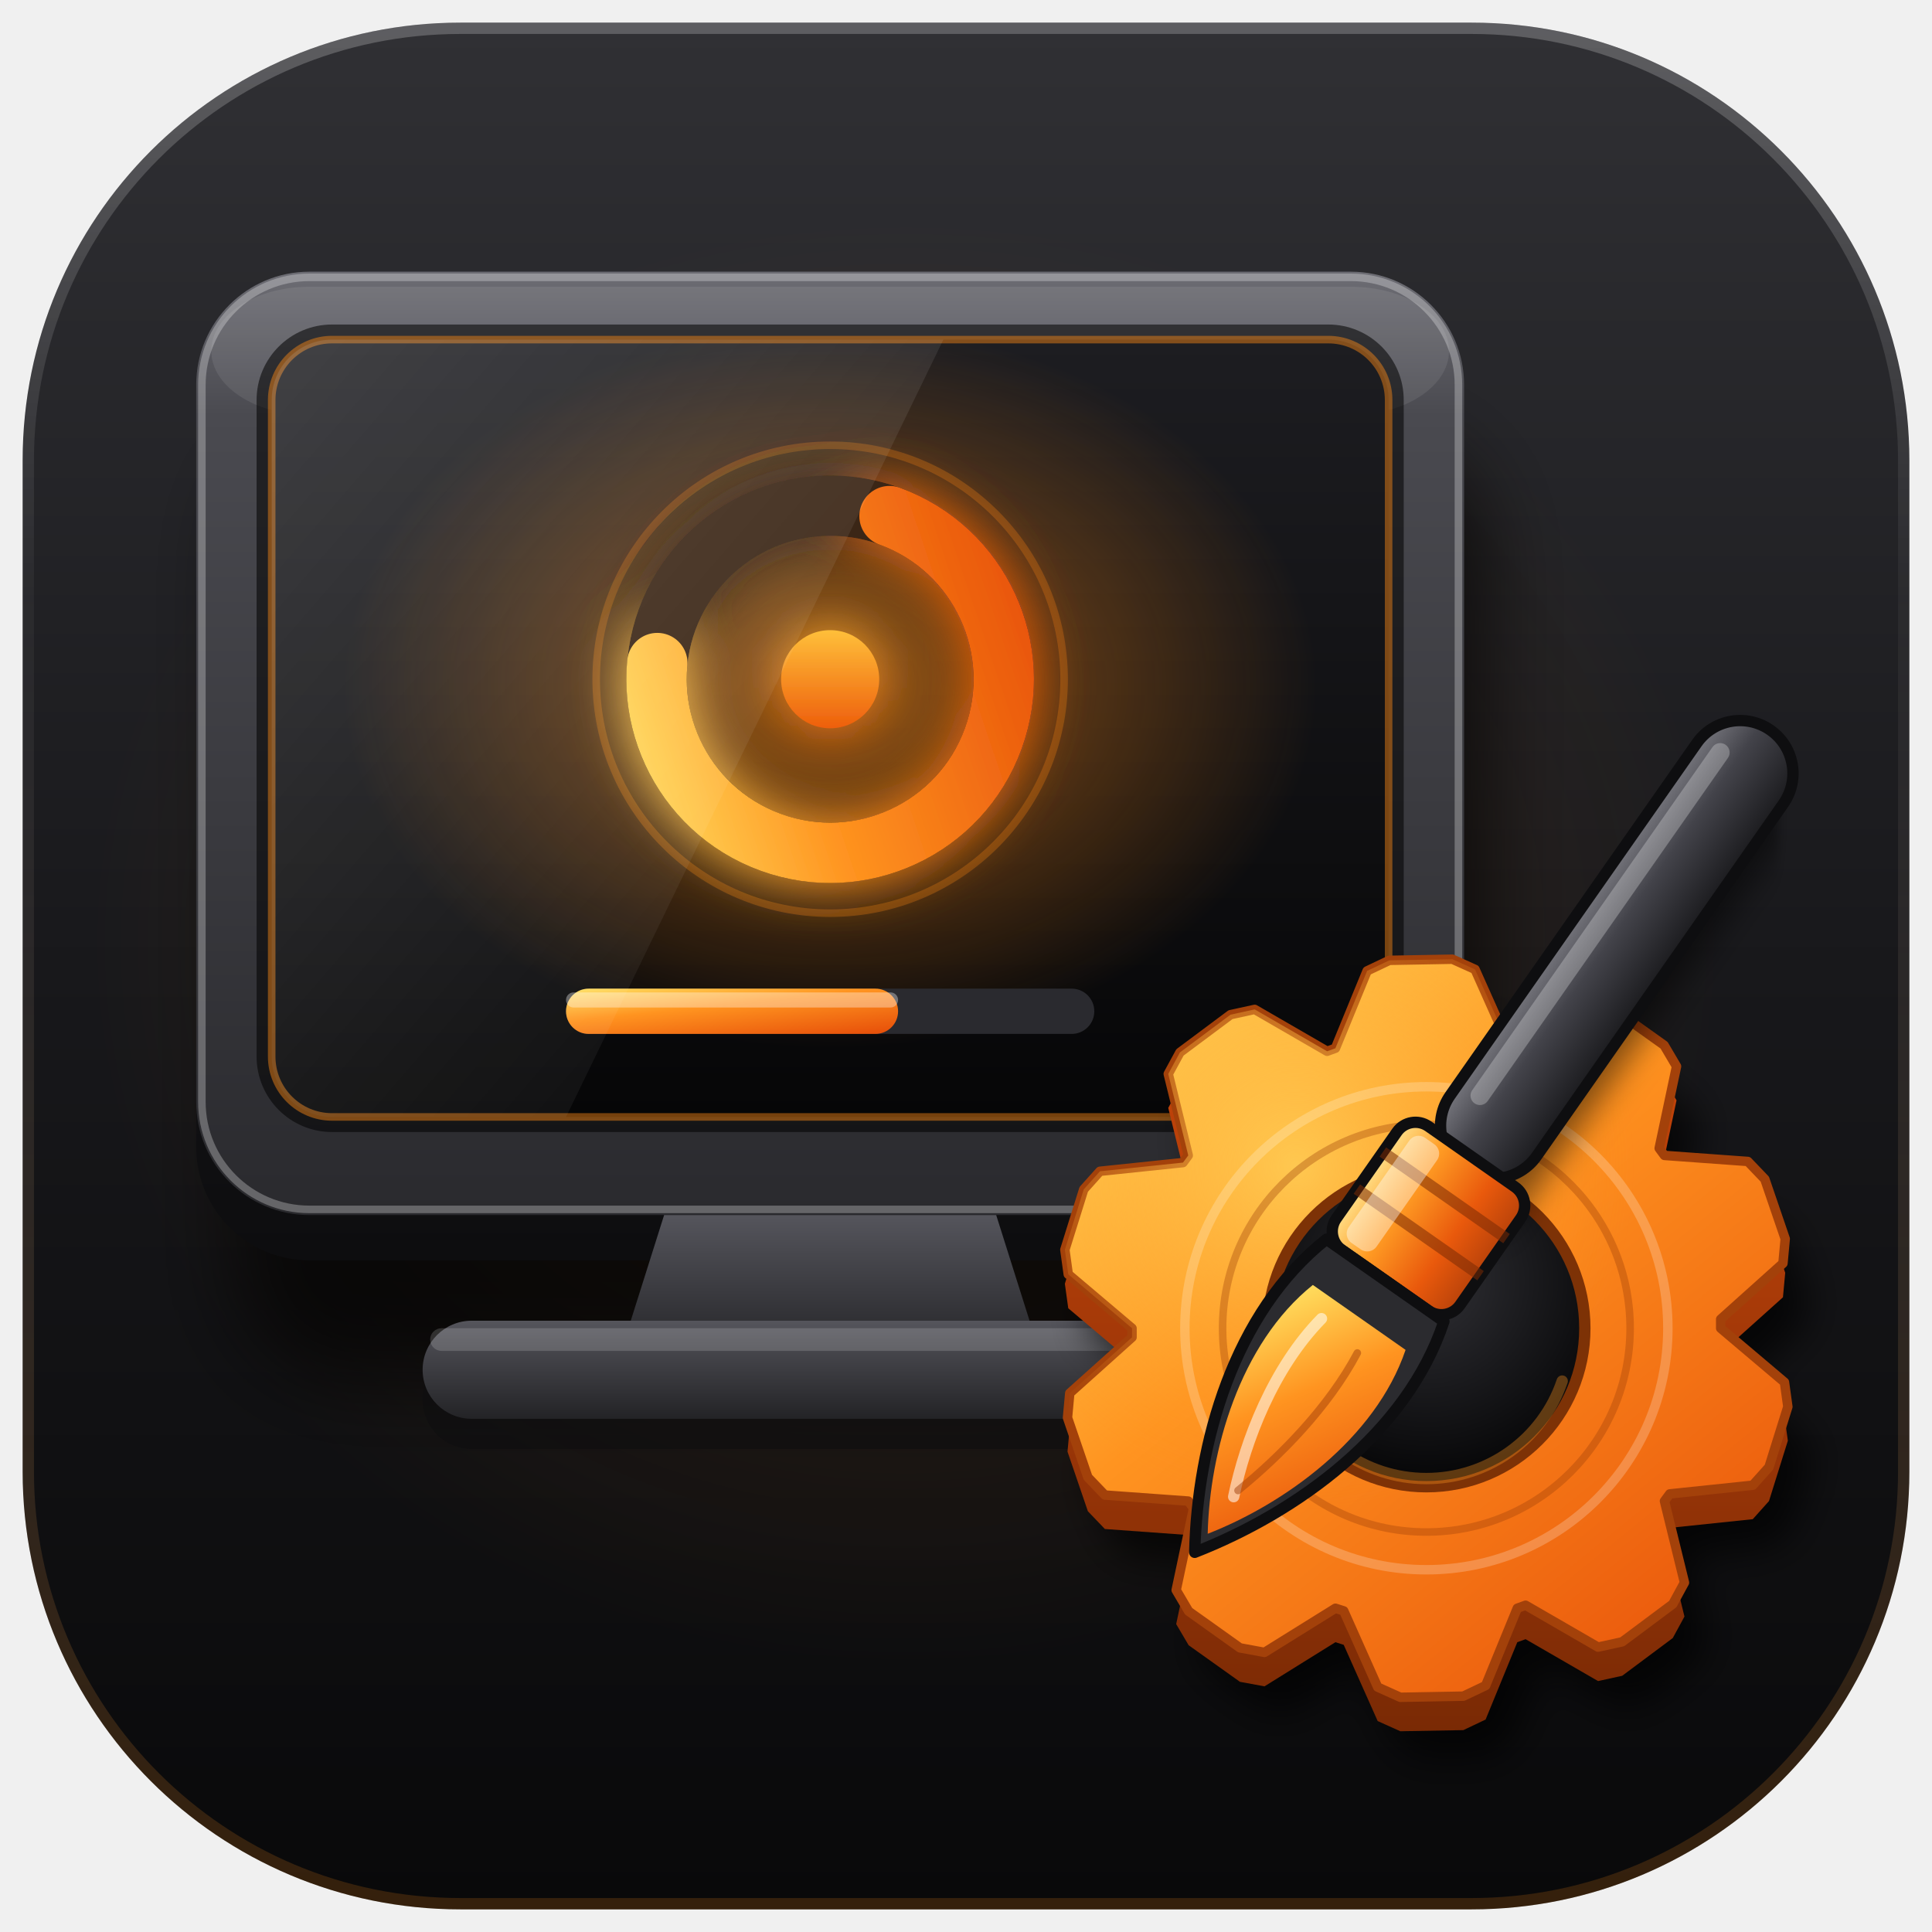
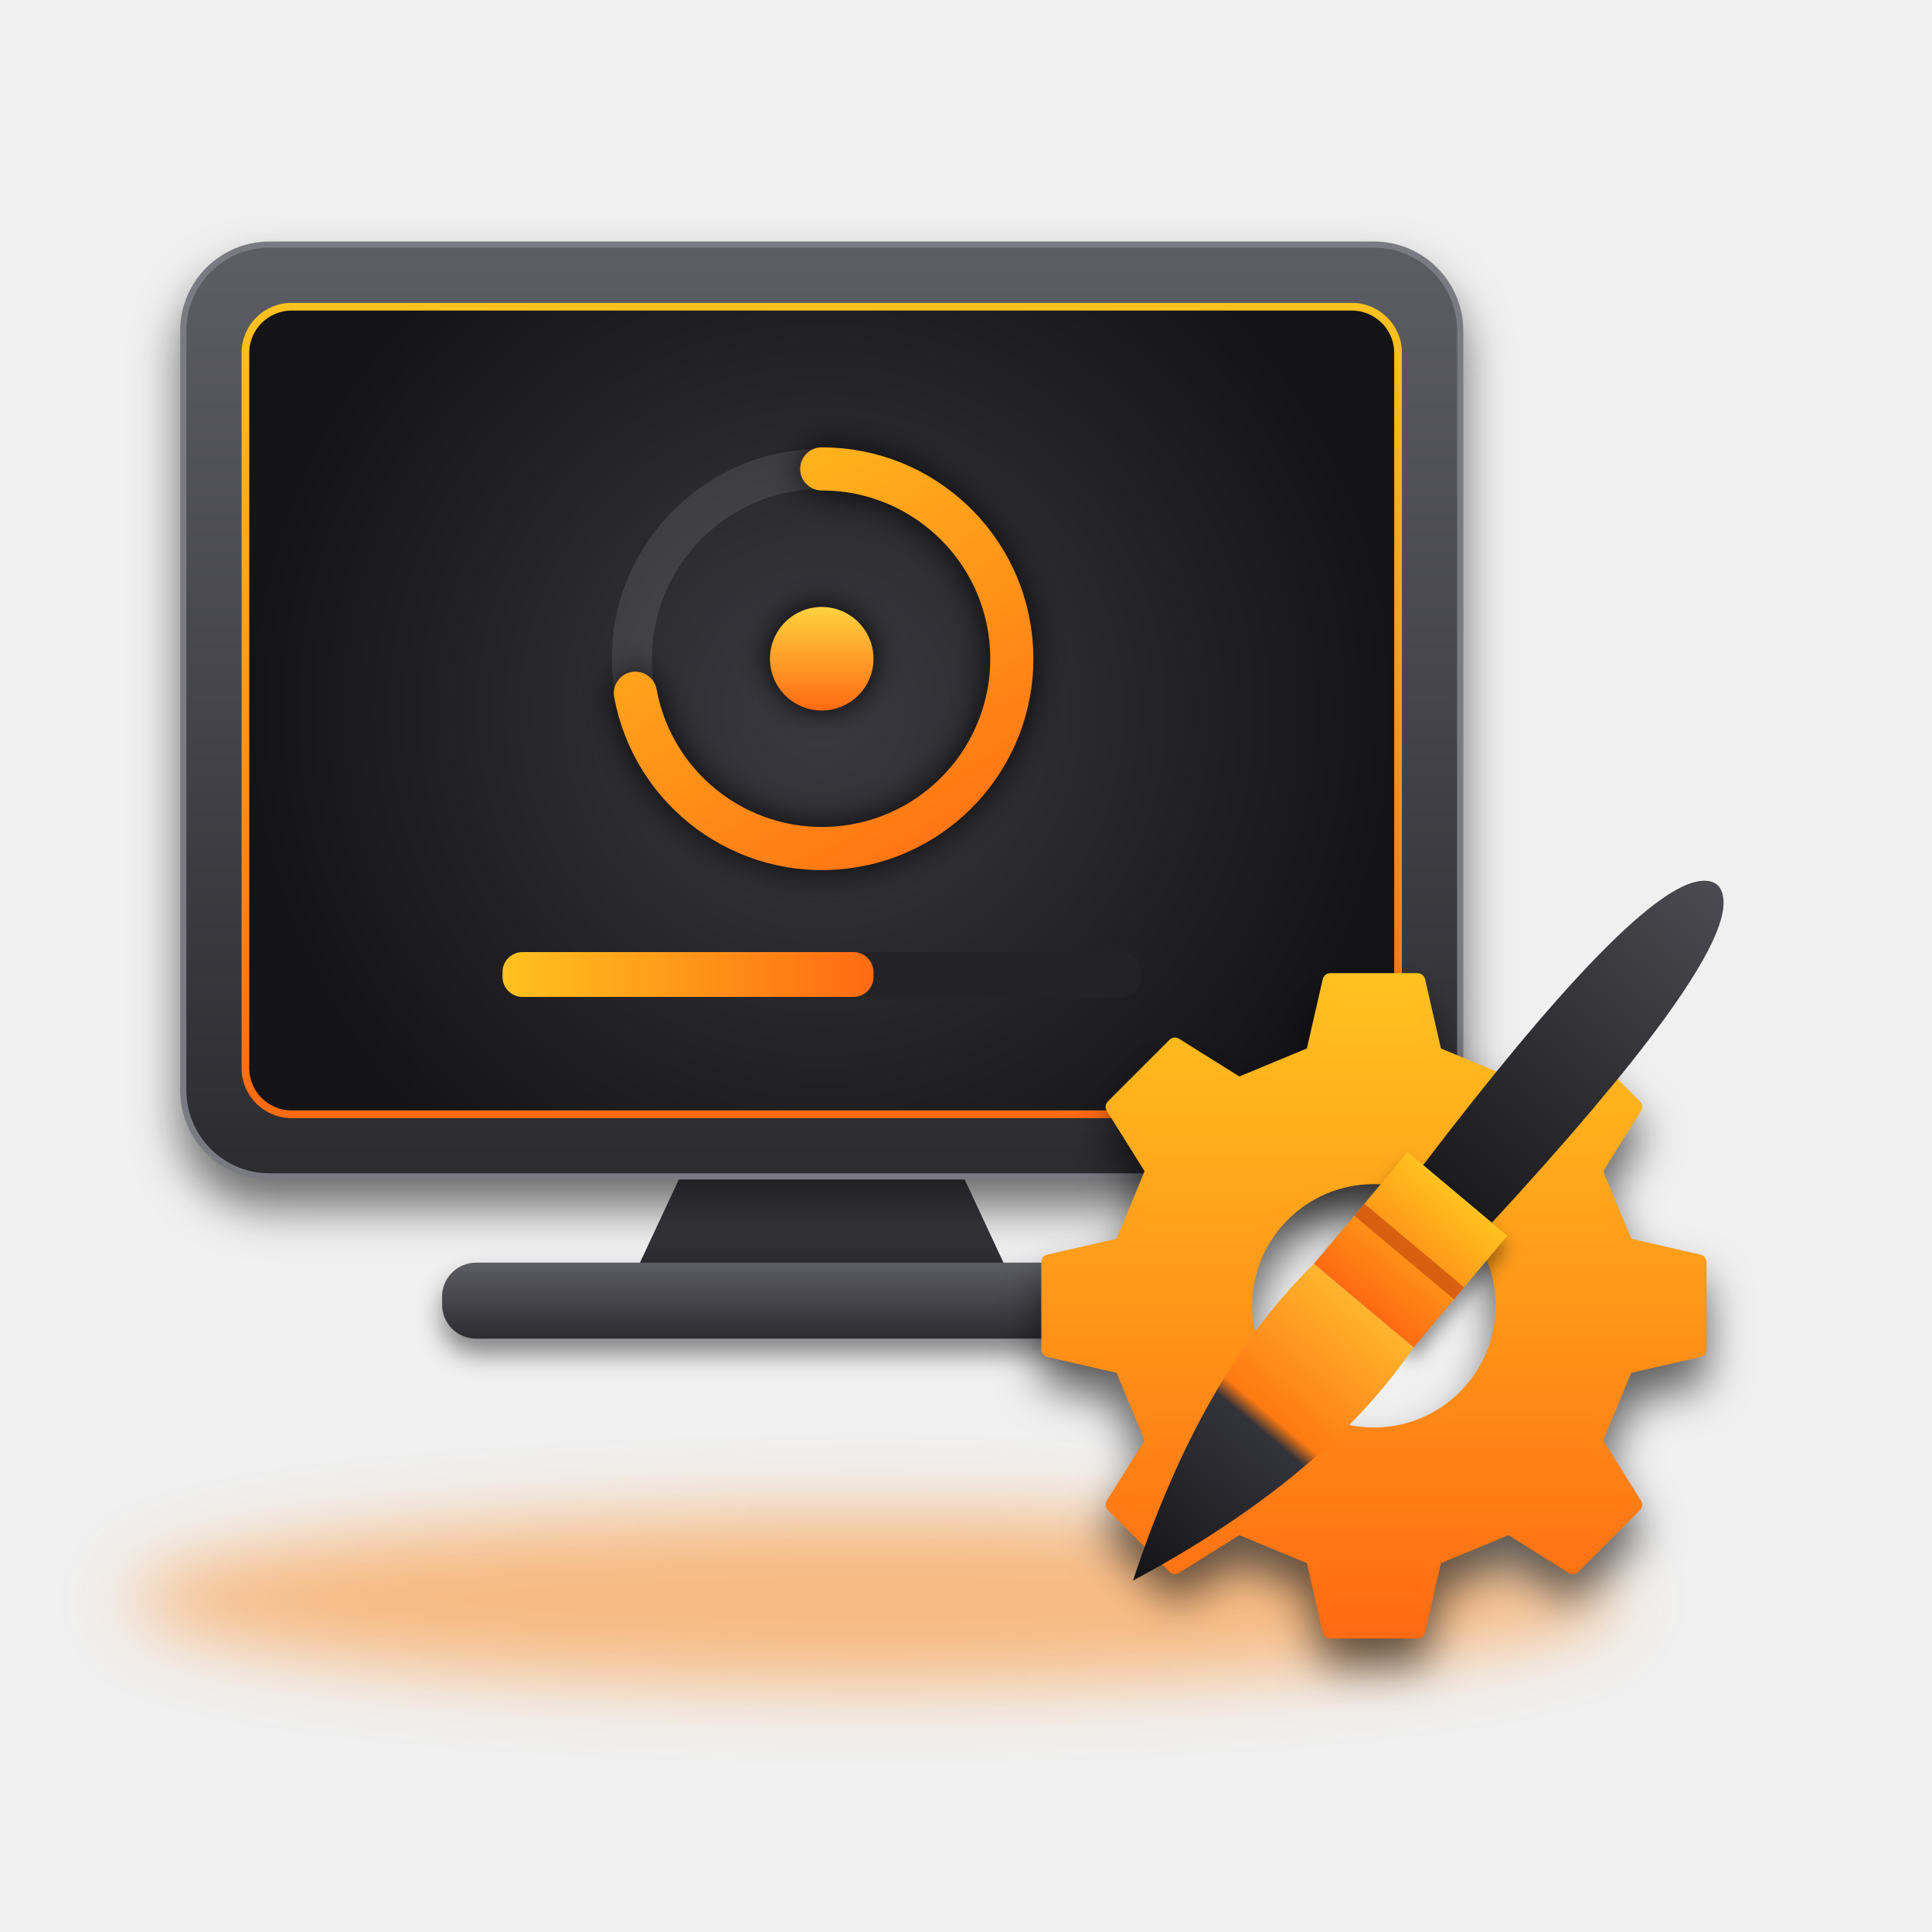
- <svg xmlns="http://www.w3.org/2000/svg" width="512" height="512" viewBox="0 0 512 512">
+ <svg xmlns="http://www.w3.org/2000/svg" width="1254" height="1254" viewBox="0 0 1254 1254">
  <defs>
-     <linearGradient id="tile" x1="0" y1="0" x2="0" y2="1">
-       <stop offset="0" stop-color="#303034" />
-       <stop offset="0.5" stop-color="#18181b" />
-       <stop offset="1" stop-color="#09090a" />
+     <filter id="filter-1" filterUnits="userSpaceOnUse" x="15.86" y="912.46" width="1102.2" height="251" color-interpolation-filters="sRGB">
+       <feGaussianBlur in="SourceGraphic" stdDeviation="22.5" />
+     </filter>
+     <linearGradient id="linear-gradient-1" x1="533.36" y1="746.76" x2="533.36" y2="830.76" gradientUnits="userSpaceOnUse">
+       <stop offset="0" stop-color="#4c4c53" />
+       <stop offset="1" stop-color="#26262a" />
    </linearGradient>
-     <linearGradient id="rim" x1="0" y1="0" x2="0" y2="1">
-       <stop offset="0" stop-color="#fff" stop-opacity="0.22" />
-       <stop offset="0.3" stop-color="#fff" stop-opacity="0.04" />
-       <stop offset="1" stop-color="#ff8a14" stop-opacity="0.18" />
-     </linearGradient>
-     <linearGradient id="bezel" x1="0" y1="0" x2="0" y2="1">
-       <stop offset="0" stop-color="#6c6c73" />
-       <stop offset="0.15" stop-color="#4a4a50" />
-       <stop offset="1" stop-color="#2a2a2e" />
-     </linearGradient>
-     <linearGradient id="side" x1="0" y1="0" x2="0" y2="1">
-       <stop offset="0" stop-color="#202023" />
-       <stop offset="1" stop-color="#0d0d0f" />
-     </linearGradient>
-     <linearGradient id="screen" x1="0" y1="0" x2="0" y2="1">
-       <stop offset="0" stop-color="#1d1d21" />
-       <stop offset="1" stop-color="#060607" />
-     </linearGradient>
-     <linearGradient id="glass" x1="0" y1="0" x2="1" y2="1">
-       <stop offset="0" stop-color="#fff" stop-opacity="0.16" />
-       <stop offset="1" stop-color="#fff" stop-opacity="0" />
-     </linearGradient>
-     <linearGradient id="orange" x1="0.1" y1="0" x2="0.9" y2="1">
-       <stop offset="0" stop-color="#ffd95a" />
-       <stop offset="0.4" stop-color="#ff9420" />
-       <stop offset="1" stop-color="#e8520a" />
-     </linearGradient>
-     <linearGradient id="orangeV" x1="0" y1="0" x2="0" y2="1">
-       <stop offset="0" stop-color="#ffbf3a" />
-       <stop offset="1" stop-color="#ee5f0c" />
-     </linearGradient>
-     <linearGradient id="orangeDark" x1="0" y1="0" x2="0" y2="1">
-       <stop offset="0" stop-color="#c9460a" />
-       <stop offset="1" stop-color="#7a2a05" />
-     </linearGradient>
-     <linearGradient id="handle" x1="0" y1="0" x2="1" y2="0">
-       <stop offset="0" stop-color="#76767d" />
-       <stop offset="0.4" stop-color="#43434a" />
-       <stop offset="1" stop-color="#1b1b1e" />
-     </linearGradient>
-     <linearGradient id="metal" x1="0" y1="0" x2="1" y2="0">
-       <stop offset="0" stop-color="#ffe08a" />
-       <stop offset="0.3" stop-color="#ff9c24" />
-       <stop offset="0.7" stop-color="#e9590c" />
-       <stop offset="1" stop-color="#b8420a" />
-     </linearGradient>
-     <linearGradient id="stand" x1="0" y1="0" x2="0" y2="1">
-       <stop offset="0" stop-color="#55555c" />
-       <stop offset="1" stop-color="#232326" />
-     </linearGradient>
-     <radialGradient id="halo" cx="0.5" cy="0.5" r="0.5">
-       <stop offset="0" stop-color="#ff8a14" stop-opacity="0.55" />
-       <stop offset="1" stop-color="#ff8a14" stop-opacity="0" />
-     </radialGradient>
-     <radialGradient id="face" cx="0.32" cy="0.28" r="0.85">
-       <stop offset="0" stop-color="#ffd25a" stop-opacity="0.75" />
-       <stop offset="0.55" stop-color="#ff9420" stop-opacity="0" />
-     </radialGradient>
-     <radialGradient id="hole" cx="0.5" cy="0.35" r="0.65">
-       <stop offset="0" stop-color="#303035" />
-       <stop offset="1" stop-color="#050506" />
-     </radialGradient>
-     <filter id="glow" x="-60%" y="-60%" width="220%" height="220%">
-       <feGaussianBlur stdDeviation="7" result="b" />
+     <filter id="filter-2" filterUnits="userSpaceOnUse" x="250.96" y="783.56" width="564.8" height="121.28" data-vc-blend="multiply" color-interpolation-filters="sRGB">
+       <feGaussianBlur in="SourceAlpha" stdDeviation="8" />
+       <feOffset dx="0" dy="10" result="shadow" />
+       <feFlood flood-color="#000000" flood-opacity="0.45" />
+       <feComposite in2="shadow" operator="in" result="paint" />
      <feMerge>
-         <feMergeNode in="b" />
+         <feMergeNode in="paint" />
        <feMergeNode in="SourceGraphic" />
      </feMerge>
    </filter>
-     <filter id="softglow" x="-60%" y="-60%" width="220%" height="220%">
-       <feGaussianBlur stdDeviation="14" />
+     <linearGradient id="linear-gradient-2" x1="533.36" y1="819.56" x2="533.36" y2="868.84" gradientUnits="userSpaceOnUse">
+       <stop offset="0" stop-color="#5d5d64" />
+       <stop offset="1" stop-color="#2c2c31" />
+     </linearGradient>
+     <filter id="filter-3" filterUnits="userSpaceOnUse" x="51.96" y="91.76" width="962.8" height="738.8" data-vc-blend="multiply" color-interpolation-filters="sRGB">
+       <feGaussianBlur in="SourceAlpha" stdDeviation="15" />
+       <feOffset dx="0" dy="18" result="shadow" />
+       <feFlood flood-color="#000000" flood-opacity="0.55" />
+       <feComposite in2="shadow" operator="in" result="paint" />
+       <feMerge>
+         <feMergeNode in="paint" />
+         <feMergeNode in="SourceGraphic" />
+       </feMerge>
    </filter>
-     <filter id="blur" x="-30%" y="-30%" width="160%" height="170%">
-       <feGaussianBlur stdDeviation="11" />
+     <linearGradient id="linear-gradient-3" x1="533.36" y1="158.76" x2="533.36" y2="763.56" gradientUnits="userSpaceOnUse">
+       <stop offset="0" stop-color="#5d5d64" />
+       <stop offset="1" stop-color="#2b2b30" />
+     </linearGradient>
+     <radialGradient id="radial-gradient-1" cx="533.36" cy="461.16" r="374.08" gradientUnits="userSpaceOnUse">
+       <stop offset="0" stop-color="#3a3a40" />
+       <stop offset="1" stop-color="#141417" />
+     </radialGradient>
+     <linearGradient id="linear-gradient-4" x1="533.36" y1="196.58" x2="533.36" y2="725.74" gradientUnits="userSpaceOnUse">
+       <stop offset="0" stop-color="#ffc21f" />
+       <stop offset="1" stop-color="#ff6a12" />
+     </linearGradient>
+     <filter id="filter-4" filterUnits="userSpaceOnUse" x="363.4" y="255.36" width="342.35" height="344.411" data-vc-blend="multiply" color-interpolation-filters="sRGB">
+       <feGaussianBlur in="SourceAlpha" stdDeviation="11" />
+       <feOffset dx="0" dy="0" result="shadow" />
+       <feFlood flood-color="#000000" flood-opacity="0.8" />
+       <feComposite in2="shadow" operator="in" result="paint" />
+       <feMerge>
+         <feMergeNode in="paint" />
+         <feMergeNode in="SourceGraphic" />
+       </feMerge>
    </filter>
-     <filter id="blur4" x="-30%" y="-30%" width="160%" height="160%">
-       <feGaussianBlur stdDeviation="5" />
+     <linearGradient id="linear-gradient-5" x1="441.12" y1="265.696" x2="628.03" y2="589.435" gradientUnits="userSpaceOnUse">
+       <stop offset="0" stop-color="#ffc21f" />
+       <stop offset="1" stop-color="#ff6a12" />
+     </linearGradient>
+     <filter id="filter-5" filterUnits="userSpaceOnUse" x="467.76" y="361.96" width="131.2" height="131.2" data-vc-blend="multiply" color-interpolation-filters="sRGB">
+       <feGaussianBlur in="SourceAlpha" stdDeviation="10" />
+       <feOffset dx="0" dy="0" result="shadow" />
+       <feFlood flood-color="#000000" flood-opacity="0.9" />
+       <feComposite in2="shadow" operator="in" result="paint" />
+       <feMerge>
+         <feMergeNode in="paint" />
+         <feMergeNode in="SourceGraphic" />
+       </feMerge>
    </filter>
-     <clipPath id="screenClip">
-       <rect x="72" y="90" width="296" height="206" rx="16" />
-     </clipPath>
+     <linearGradient id="linear-gradient-6" x1="533.36" y1="393.96" x2="533.36" y2="461.16" gradientUnits="userSpaceOnUse">
+       <stop offset="0" stop-color="#ffd23f" />
+       <stop offset="1" stop-color="#ff6a12" />
+     </linearGradient>
+     <linearGradient id="linear-gradient-7" x1="326.16" y1="632.52" x2="566.96" y2="632.52" gradientUnits="userSpaceOnUse">
+       <stop offset="0" stop-color="#ffc21f" />
+       <stop offset="1" stop-color="#ff6a12" />
+     </linearGradient>
+     <filter id="filter-6" filterUnits="userSpaceOnUse" x="613.864" y="569.664" width="555.792" height="555.792" data-vc-blend="multiply" color-interpolation-filters="sRGB">
+       <feGaussianBlur in="SourceAlpha" stdDeviation="14" />
+       <feOffset dx="0" dy="18" result="shadow" />
+       <feFlood flood-color="#000000" flood-opacity="0.6" />
+       <feComposite in2="shadow" operator="in" result="paint" />
+       <feMerge>
+         <feMergeNode in="paint" />
+         <feMergeNode in="SourceGraphic" />
+       </feMerge>
+     </filter>
+     <linearGradient id="linear-gradient-8" x1="891.76" y1="636.664" x2="891.76" y2="1058.456" gradientUnits="userSpaceOnUse">
+       <stop offset="0" stop-color="#ffc21f" />
+       <stop offset="1" stop-color="#ff6a12" />
+     </linearGradient>
+     <linearGradient id="linear-gradient-9" x1="891.76" y1="631.664" x2="891.76" y2="1063.456" gradientUnits="userSpaceOnUse">
+       <stop offset="0" stop-color="#ffc21f" />
+       <stop offset="1" stop-color="#ff6a12" />
+     </linearGradient>
+     <linearGradient id="linear-gradient-10" x1="1114.458" y1="574.181" x2="945.996" y2="774.946" gradientUnits="userSpaceOnUse">
+       <stop offset="0" stop-color="#4a4a50" />
+       <stop offset="1" stop-color="#1b1b1e" />
+     </linearGradient>
+     <filter id="filter-7" filterUnits="userSpaceOnUse" x="824.817" y="719.805" width="181.524" height="182.781" data-vc-blend="multiply" color-interpolation-filters="sRGB">
+       <feGaussianBlur in="SourceAlpha" stdDeviation="6" />
+       <feOffset dx="0" dy="8" result="shadow" />
+       <feFlood flood-color="#000000" flood-opacity="0.4" />
+       <feComposite in2="shadow" operator="in" result="paint" />
+       <feMerge>
+         <feMergeNode in="paint" />
+         <feMergeNode in="SourceGraphic" />
+       </feMerge>
+     </filter>
+     <linearGradient id="linear-gradient-11" x1="945.996" y1="774.946" x2="885.163" y2="847.444" gradientUnits="userSpaceOnUse">
+       <stop offset="0" stop-color="#ffc21f" />
+       <stop offset="1" stop-color="#ff6a12" />
+     </linearGradient>
+     <linearGradient id="linear-gradient-12" x1="885.163" y1="847.444" x2="735.419" y2="1025.902" gradientUnits="userSpaceOnUse">
+       <stop offset="0" stop-color="#ffb52e" />
+       <stop offset="0.4" stop-color="#ff7a12" />
+       <stop offset="0.45" stop-color="#33333a" />
+       <stop offset="1" stop-color="#141417" />
+     </linearGradient>
  </defs>
-   <rect x="6" y="6" width="500" height="500" rx="116" fill="url(#tile)" />
-   <rect x="7.5" y="7.5" width="497" height="497" rx="114.5" fill="none" stroke="url(#rim)" stroke-width="3" />
-   <ellipse cx="240" cy="250" rx="220" ry="190" fill="url(#halo)" opacity="0.28" />
-   <rect x="62" y="116" width="332" height="250" rx="30" fill="#000" opacity="0.65" filter="url(#blur)" />
-   <rect x="52" y="84" width="336" height="250" rx="30" fill="url(#side)" />
-   <rect x="52" y="72" width="336" height="250" rx="30" fill="url(#bezel)" />
-   <rect x="53.5" y="73.5" width="333" height="247" rx="28.5" fill="none" stroke="#fff" stroke-opacity="0.28" stroke-width="2" />
-   <rect x="56" y="76" width="328" height="34" rx="26" fill="#fff" opacity="0.08" />
-   <rect x="68" y="86" width="304" height="214" rx="20" fill="#000" opacity="0.55" />
-   <rect x="72" y="90" width="296" height="206" rx="16" fill="url(#screen)" />
-   <rect x="72" y="90" width="296" height="206" rx="16" fill="none" stroke="#ff8a14" stroke-opacity="0.45" stroke-width="2" />
-   <g clip-path="url(#screenClip)">
-     <ellipse cx="220" cy="182" rx="130" ry="96" fill="url(#halo)" />
-     <circle cx="220" cy="180" r="62" fill="none" stroke="#ff8a14" stroke-opacity="0.28" stroke-width="2" />
-     <g filter="url(#glow)">
-       <circle cx="220" cy="180" r="46" fill="none" stroke="#3b2718" stroke-width="16" />
-       <circle cx="220" cy="180" r="46" fill="none" stroke="url(#orange)" stroke-width="16" stroke-linecap="round" stroke-dasharray="205 90" transform="rotate(-70 220 180)" />
-       <circle cx="220" cy="180" r="13" fill="url(#orangeV)" />
+   <g id="Layer_1" data-name="Layer 1">
+   </g>
+   <g id="Resplandor">
+     <g filter="url(#filter-1)">
+       <path d="M85.36 1037.96 C85.36 1007.032 300.98 981.96 566.96 981.96 C832.94 981.96 1048.56 1007.032 1048.56 1037.96 C1048.56 1068.888 832.94 1093.96 566.96 1093.96 C300.98 1093.96 85.36 1068.888 85.36 1037.96 Z" fill="#ff7a00" opacity="0.45" />
    </g>
-     <rect x="150" y="262" width="140" height="12" rx="6" fill="#2a2a2f" />
-     <rect x="150" y="262" width="88" height="12" rx="6" fill="url(#orange)" />
-     <rect x="150" y="263" width="88" height="4" rx="2" fill="#fff" opacity="0.35" />
-     <polygon points="72,90 250,90 150,296 72,296" fill="url(#glass)" />
  </g>
-   <path d="M176 322 L264 322 L276 360 L164 360 Z" fill="url(#stand)" />
-   <rect x="112" y="352" width="216" height="26" rx="13" fill="#0d0d0f" opacity="0.6" transform="translate(0 6)" />
-   <rect x="112" y="350" width="216" height="26" rx="13" fill="url(#stand)" />
-   <rect x="114" y="352" width="212" height="6" rx="3" fill="#fff" opacity="0.16" />
-   <path d="M462.0 368.0 L478.9 382.3 L479.8 388.8 L474.8 404.8 L470.5 409.6 L448.5 411.9 L447.1 413.8 L452.4 435.4 L449.3 441.1 L435.9 451.1 L429.5 452.5 L410.3 441.4 L408.1 442.2 L399.7 462.7 L393.8 465.5 L377.1 465.8 L371.1 463.1 L362.1 442.9 L359.9 442.2 L341.1 453.9 L334.6 452.7 L321.0 443.0 L317.7 437.4 L322.3 415.7 L320.9 413.8 L298.8 412.2 L294.3 407.5 L288.9 391.7 L289.5 385.2 L306.0 370.4 L306.0 368.0 L289.1 353.7 L288.2 347.2 L293.2 331.2 L297.5 326.4 L319.5 324.1 L320.9 322.2 L315.6 300.6 L318.7 294.9 L332.1 284.9 L338.5 283.5 L357.7 294.6 L359.9 293.8 L368.3 273.3 L374.2 270.5 L390.9 270.2 L396.9 272.9 L405.9 293.1 L408.1 293.8 L426.9 282.1 L433.4 283.3 L447.0 293.0 L450.3 298.6 L445.7 320.3 L447.1 322.2 L469.2 323.8 L473.7 328.5 L479.1 344.3 L478.5 350.8 L462.0 365.6 Z" fill="#000" opacity="0.7" filter="url(#blur4)" />
-   <path d="M456.0 361.0 L472.9 375.3 L473.8 381.8 L468.8 397.8 L464.5 402.6 L442.5 404.9 L441.1 406.8 L446.4 428.4 L443.3 434.1 L429.9 444.1 L423.5 445.5 L404.3 434.4 L402.1 435.2 L393.7 455.7 L387.8 458.5 L371.1 458.8 L365.1 456.1 L356.1 435.9 L353.9 435.2 L335.1 446.9 L328.6 445.7 L315.0 436.0 L311.7 430.4 L316.3 408.7 L314.9 406.8 L292.8 405.2 L288.3 400.5 L282.9 384.7 L283.5 378.2 L300.0 363.4 L300.0 361.0 L283.1 346.7 L282.2 340.2 L287.2 324.2 L291.5 319.4 L313.5 317.1 L314.9 315.2 L309.6 293.6 L312.7 287.9 L326.1 277.9 L332.5 276.5 L351.7 287.6 L353.9 286.8 L362.3 266.3 L368.2 263.5 L384.9 263.2 L390.9 265.9 L399.9 286.1 L402.1 286.8 L420.9 275.1 L427.4 276.3 L441.0 286.0 L444.3 291.6 L439.7 313.3 L441.1 315.2 L463.2 316.8 L467.7 321.5 L473.1 337.3 L472.5 343.8 L456.0 358.6 Z" fill="url(#orangeDark)" />
-   <path d="M456.0 352.0 L472.9 366.3 L473.8 372.8 L468.8 388.8 L464.5 393.6 L442.5 395.9 L441.1 397.8 L446.4 419.4 L443.3 425.1 L429.9 435.1 L423.5 436.5 L404.3 425.4 L402.1 426.2 L393.7 446.7 L387.8 449.5 L371.1 449.8 L365.1 447.1 L356.1 426.9 L353.9 426.2 L335.1 437.9 L328.6 436.7 L315.0 427.0 L311.7 421.4 L316.3 399.7 L314.9 397.8 L292.8 396.2 L288.3 391.5 L282.9 375.7 L283.5 369.2 L300.0 354.4 L300.0 352.0 L283.1 337.7 L282.2 331.2 L287.2 315.2 L291.5 310.4 L313.5 308.1 L314.9 306.2 L309.6 284.6 L312.7 278.9 L326.1 268.9 L332.5 267.5 L351.7 278.6 L353.9 277.8 L362.3 257.3 L368.2 254.5 L384.9 254.2 L390.9 256.9 L399.9 277.1 L402.1 277.8 L420.9 266.1 L427.4 267.3 L441.0 277.0 L444.3 282.6 L439.7 304.3 L441.1 306.2 L463.2 307.8 L467.7 312.5 L473.1 328.3 L472.5 334.8 L456.0 349.6 Z" fill="url(#orange)" stroke="#a3410a" stroke-width="2.5" stroke-linejoin="round" />
-   <path d="M456.0 352.0 L472.9 366.3 L473.8 372.8 L468.8 388.8 L464.5 393.6 L442.5 395.9 L441.1 397.8 L446.4 419.4 L443.3 425.1 L429.9 435.1 L423.5 436.5 L404.3 425.4 L402.1 426.2 L393.7 446.7 L387.8 449.5 L371.1 449.8 L365.1 447.1 L356.1 426.9 L353.9 426.2 L335.1 437.9 L328.6 436.7 L315.0 427.0 L311.7 421.4 L316.3 399.7 L314.9 397.8 L292.8 396.2 L288.3 391.5 L282.9 375.7 L283.5 369.2 L300.0 354.4 L300.0 352.0 L283.1 337.7 L282.2 331.2 L287.2 315.2 L291.5 310.4 L313.5 308.1 L314.9 306.2 L309.6 284.6 L312.7 278.9 L326.1 268.9 L332.5 267.5 L351.7 278.6 L353.9 277.8 L362.3 257.3 L368.2 254.5 L384.9 254.2 L390.9 256.9 L399.9 277.1 L402.1 277.8 L420.9 266.1 L427.4 267.3 L441.0 277.0 L444.3 282.6 L439.7 304.3 L441.1 306.2 L463.2 307.8 L467.7 312.5 L473.1 328.3 L472.5 334.8 L456.0 349.6 Z" fill="url(#face)" />
-   <circle cx="378" cy="352" r="64" fill="none" stroke="#fff" stroke-opacity="0.22" stroke-width="2.5" />
-   <circle cx="378" cy="352" r="54" fill="none" stroke="#9a3c06" stroke-opacity="0.35" stroke-width="2" />
-   <circle cx="378" cy="352" r="42" fill="url(#hole)" stroke="#7d3206" stroke-width="3" />
-   <path d="M342 366 A38 38 0 0 0 414 366" fill="none" stroke="#ff9420" stroke-opacity="0.35" stroke-width="3" stroke-linecap="round" />
-   <g transform="translate(382 318) rotate(35)">
-     <rect x="-12" y="-146" width="24" height="136" rx="12" fill="#000" opacity="0.5" transform="translate(7 8)" filter="url(#blur4)" />
-     <rect x="-14" y="-152" width="28" height="142" rx="14" fill="url(#handle)" stroke="#0e0e10" stroke-width="3" />
-     <rect x="-10" y="-142" width="5" height="116" rx="2.5" fill="#fff" fill-opacity="0.26" />
-     <rect x="-20" y="-14" width="40" height="40" rx="6" fill="url(#metal)" stroke="#0e0e10" stroke-width="3" />
-     <rect x="-20" y="-3" width="40" height="3" fill="#7a2a05" fill-opacity="0.55" />
-     <rect x="-20" y="9" width="40" height="3" fill="#7a2a05" fill-opacity="0.55" />
-     <rect x="-16" y="-11" width="9" height="34" rx="3" fill="#fff" fill-opacity="0.4" />
-     <path d="M-19 26 C-28 56 -16 90 0 114 C16 90 28 56 19 26 Z" fill="#2b2b2f" stroke="#0e0e10" stroke-width="3" stroke-linejoin="round" />
-     <path d="M-15 38 C-22 62 -12 90 0 108 C12 90 22 62 15 38 Z" fill="url(#orange)" />
-     <path d="M-8 44 C-11 62 -6 82 0 96" fill="none" stroke="#fff" stroke-opacity="0.55" stroke-width="3" stroke-linecap="round" />
-     <path d="M5 46 C7 62 4 80 0 94" fill="none" stroke="#a3410a" stroke-opacity="0.5" stroke-width="2" stroke-linecap="round" />
+   <g id="Soporte">
+     <path d="M449.36 746.76 L617.36 746.76 L656.56 830.76 L410.16 830.76 Z" fill="url(#linear-gradient-1)" />
+     <g filter="url(#filter-2)">
+       <path d="M308.96 819.56 L757.76 819.56 C769.91 819.56 779.76 829.41 779.76 841.56 L779.76 846.84 C779.76 858.99 769.91 868.84 757.76 868.84 L308.96 868.84 C296.81 868.84 286.96 858.99 286.96 846.84 L286.96 841.56 C286.96 829.41 296.81 819.56 308.96 819.56 Z" fill="url(#linear-gradient-2)" />
+     </g>
+   </g>
+   <g id="Monitor">
+     <g filter="url(#filter-3)">
+       <path d="M174.96 158.76 L891.76 158.76 C922.688 158.76 947.76 183.832 947.76 214.76 L947.76 707.56 C947.76 738.488 922.688 763.56 891.76 763.56 L174.96 763.56 C144.032 763.56 118.96 738.488 118.96 707.56 L118.96 214.76 C118.96 183.832 144.032 158.76 174.96 158.76 Z" fill="url(#linear-gradient-3)" stroke="#7a7a82" stroke-width="4" stroke-miterlimit="10" />
+     </g>
+     <path d="M189.28 199.08 L877.44 199.08 C894.009 199.08 907.44 212.511 907.44 229.08 L907.44 693.24 C907.44 709.809 894.009 723.24 877.44 723.24 L189.28 723.24 C172.711 723.24 159.28 709.809 159.28 693.24 L159.28 229.08 C159.28 212.511 172.711 199.08 189.28 199.08 Z" fill="url(#radial-gradient-1)" stroke="url(#linear-gradient-4)" stroke-width="5" stroke-miterlimit="10" />
+   </g>
+   <g id="Arranque">
+     <path d="M410.16 427.56 C410.16 359.519 465.319 304.36 533.36 304.36 C601.401 304.36 656.56 359.519 656.56 427.56 C656.56 495.601 601.401 550.76 533.36 550.76 C465.319 550.76 410.16 495.601 410.16 427.56 Z" fill="none" stroke="#ffffff" stroke-width="26" stroke-miterlimit="10" opacity="0.1" />
+     <g filter="url(#filter-4)">
+       <path d="M533.36 304.36 C598.511 304.261 652.476 354.906 656.51 419.932 C660.544 484.958 613.252 541.884 548.588 549.838 C483.924 557.793 424.246 514.025 412.4 449.96" fill="none" stroke="url(#linear-gradient-5)" stroke-width="28" stroke-linecap="round" stroke-miterlimit="10" />
+     </g>
+     <g filter="url(#filter-5)">
+       <path d="M499.76 427.56 C499.76 409.003 514.803 393.96 533.36 393.96 C551.917 393.96 566.96 409.003 566.96 427.56 C566.96 446.117 551.917 461.16 533.36 461.16 C514.803 461.16 499.76 446.117 499.76 427.56 Z" fill="url(#linear-gradient-6)" />
+     </g>
+     <path d="M339.16 617.96 L727.56 617.96 C734.74 617.96 740.56 623.78 740.56 630.96 L740.56 634.08 C740.56 641.26 734.74 647.08 727.56 647.08 L339.16 647.08 C331.98 647.08 326.16 641.26 326.16 634.08 L326.16 630.96 C326.16 623.78 331.98 617.96 339.16 617.96 Z" fill="#232327" />
+     <path d="M339.16 617.96 L553.96 617.96 C561.14 617.96 566.96 623.78 566.96 630.96 L566.96 634.08 C566.96 641.26 561.14 647.08 553.96 647.08 L339.16 647.08 C331.98 647.08 326.16 641.26 326.16 634.08 L326.16 630.96 C326.16 623.78 331.98 617.96 339.16 617.96 Z" fill="url(#linear-gradient-7)" />
+   </g>
+   <g id="Engranaje">
+     <g filter="url(#filter-6)">
+       <path d="M1055.168 808.36 L1102.656 819.224 L1102.656 875.896 L1055.168 886.76 L1035.008 935.368 L1060.88 976.696 L1020.896 1016.68 L979.568 990.808 L930.96 1010.968 L920.096 1058.456 L863.424 1058.456 L852.56 1010.968 L803.952 990.808 L762.624 1016.68 L722.64 976.696 L748.512 935.368 L728.352 886.76 L680.864 875.896 L680.864 819.224 L728.352 808.36 L748.512 759.752 L722.64 718.424 L762.624 678.44 L803.952 704.312 L852.56 684.152 L863.424 636.664 L920.096 636.664 L930.96 684.152 L979.568 704.312 L1020.896 678.44 L1060.88 718.424 L1035.008 759.752 Z M975.76 847.56 C975.76 801.168 938.152 763.56 891.76 763.56 C845.368 763.56 807.76 801.168 807.76 847.56 C807.76 893.952 845.368 931.56 891.76 931.56 C938.152 931.56 975.76 893.952 975.76 847.56 Z" fill="url(#linear-gradient-8)" stroke="url(#linear-gradient-9)" stroke-width="10" stroke-linejoin="round" />
+     </g>
+   </g>
+   <g id="Pincel">
+     <path d="M923.689 756.228 L968.303 793.664 C1067.098 686.495 1117.231 617.689 1118.701 587.245 C1118.992 574.817 1113.043 569.826 1100.855 572.27 C1071.129 579.005 1012.074 640.324 923.689 756.228 Z" fill="url(#linear-gradient-10)" />
+     <g filter="url(#filter-7)">
+       <path d="M913.65 747.805 L978.341 802.087 L917.508 874.585 L852.817 820.303 Z" fill="url(#linear-gradient-11)" />
+     </g>
+     <path d="M885.574 781.265 L950.264 835.547 L943.713 843.355 L879.022 789.073 Z" fill="#c8480d" opacity="0.7" />
+     <path d="M852.817 820.303 L917.508 874.585 C879.038 931.003 818.341 981.442 735.419 1025.902 C764.804 936.519 803.937 867.986 852.817 820.303 Z" fill="url(#linear-gradient-12)" />
  </g>
</svg>
